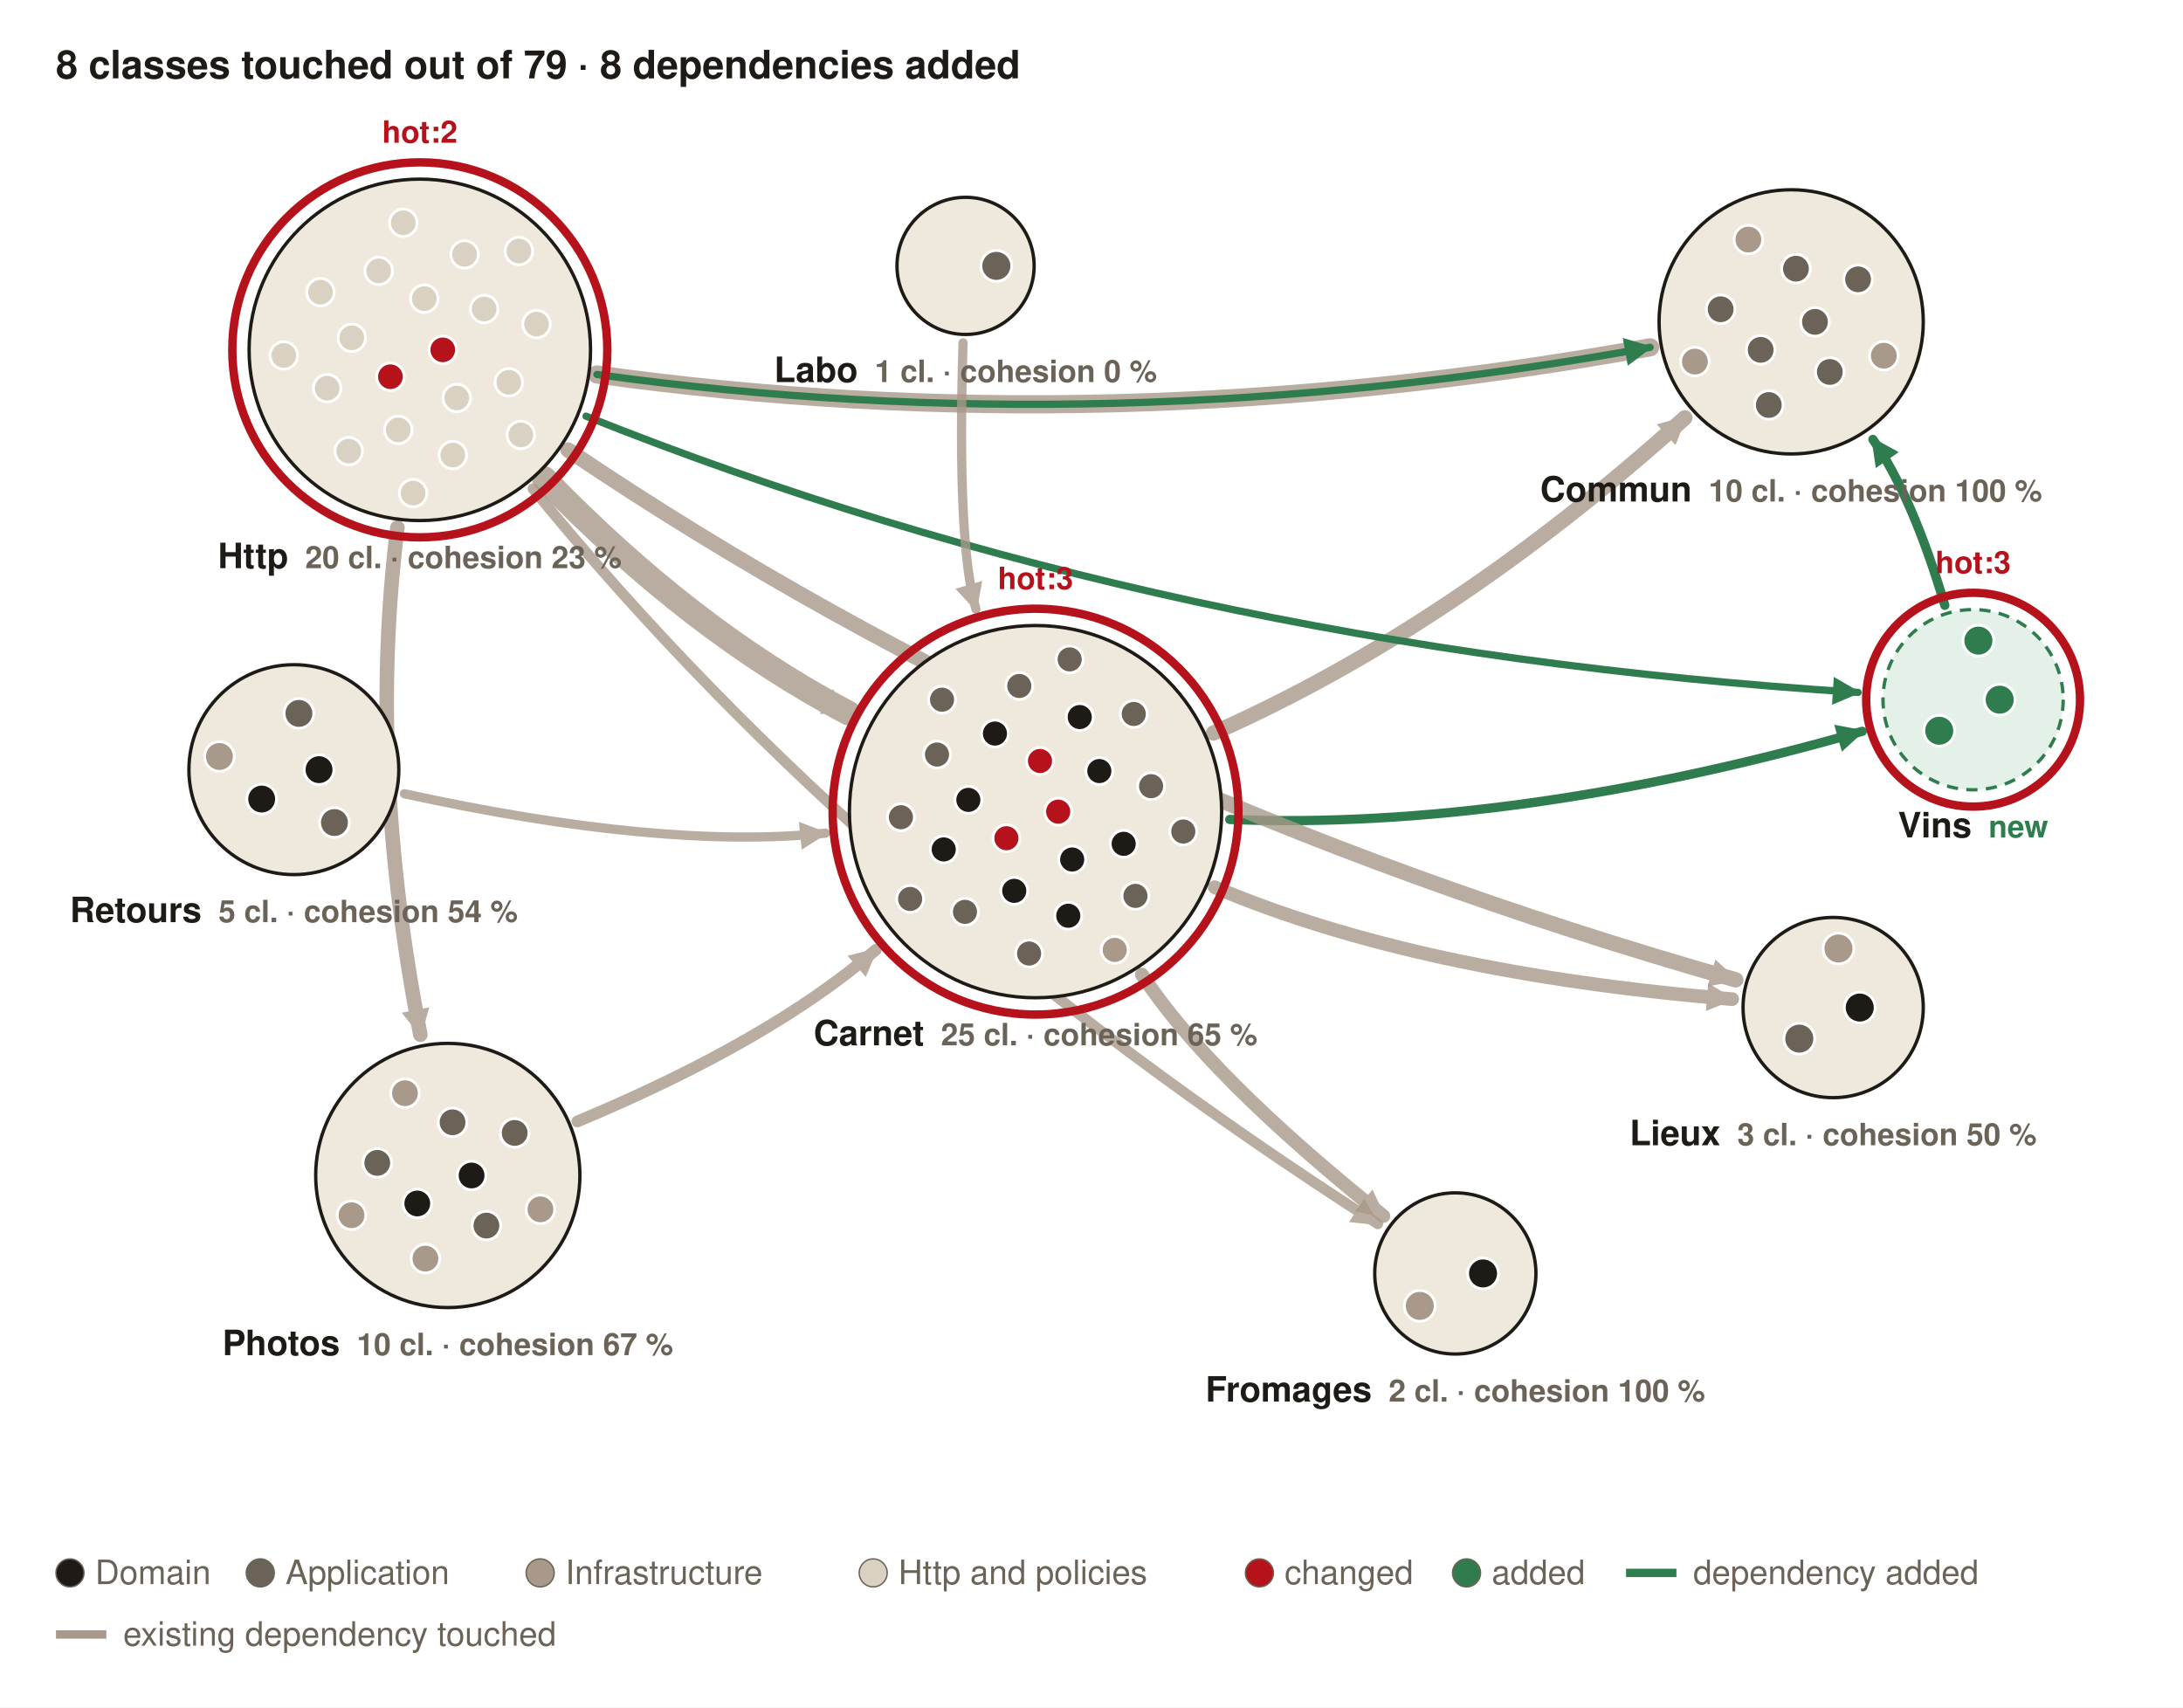
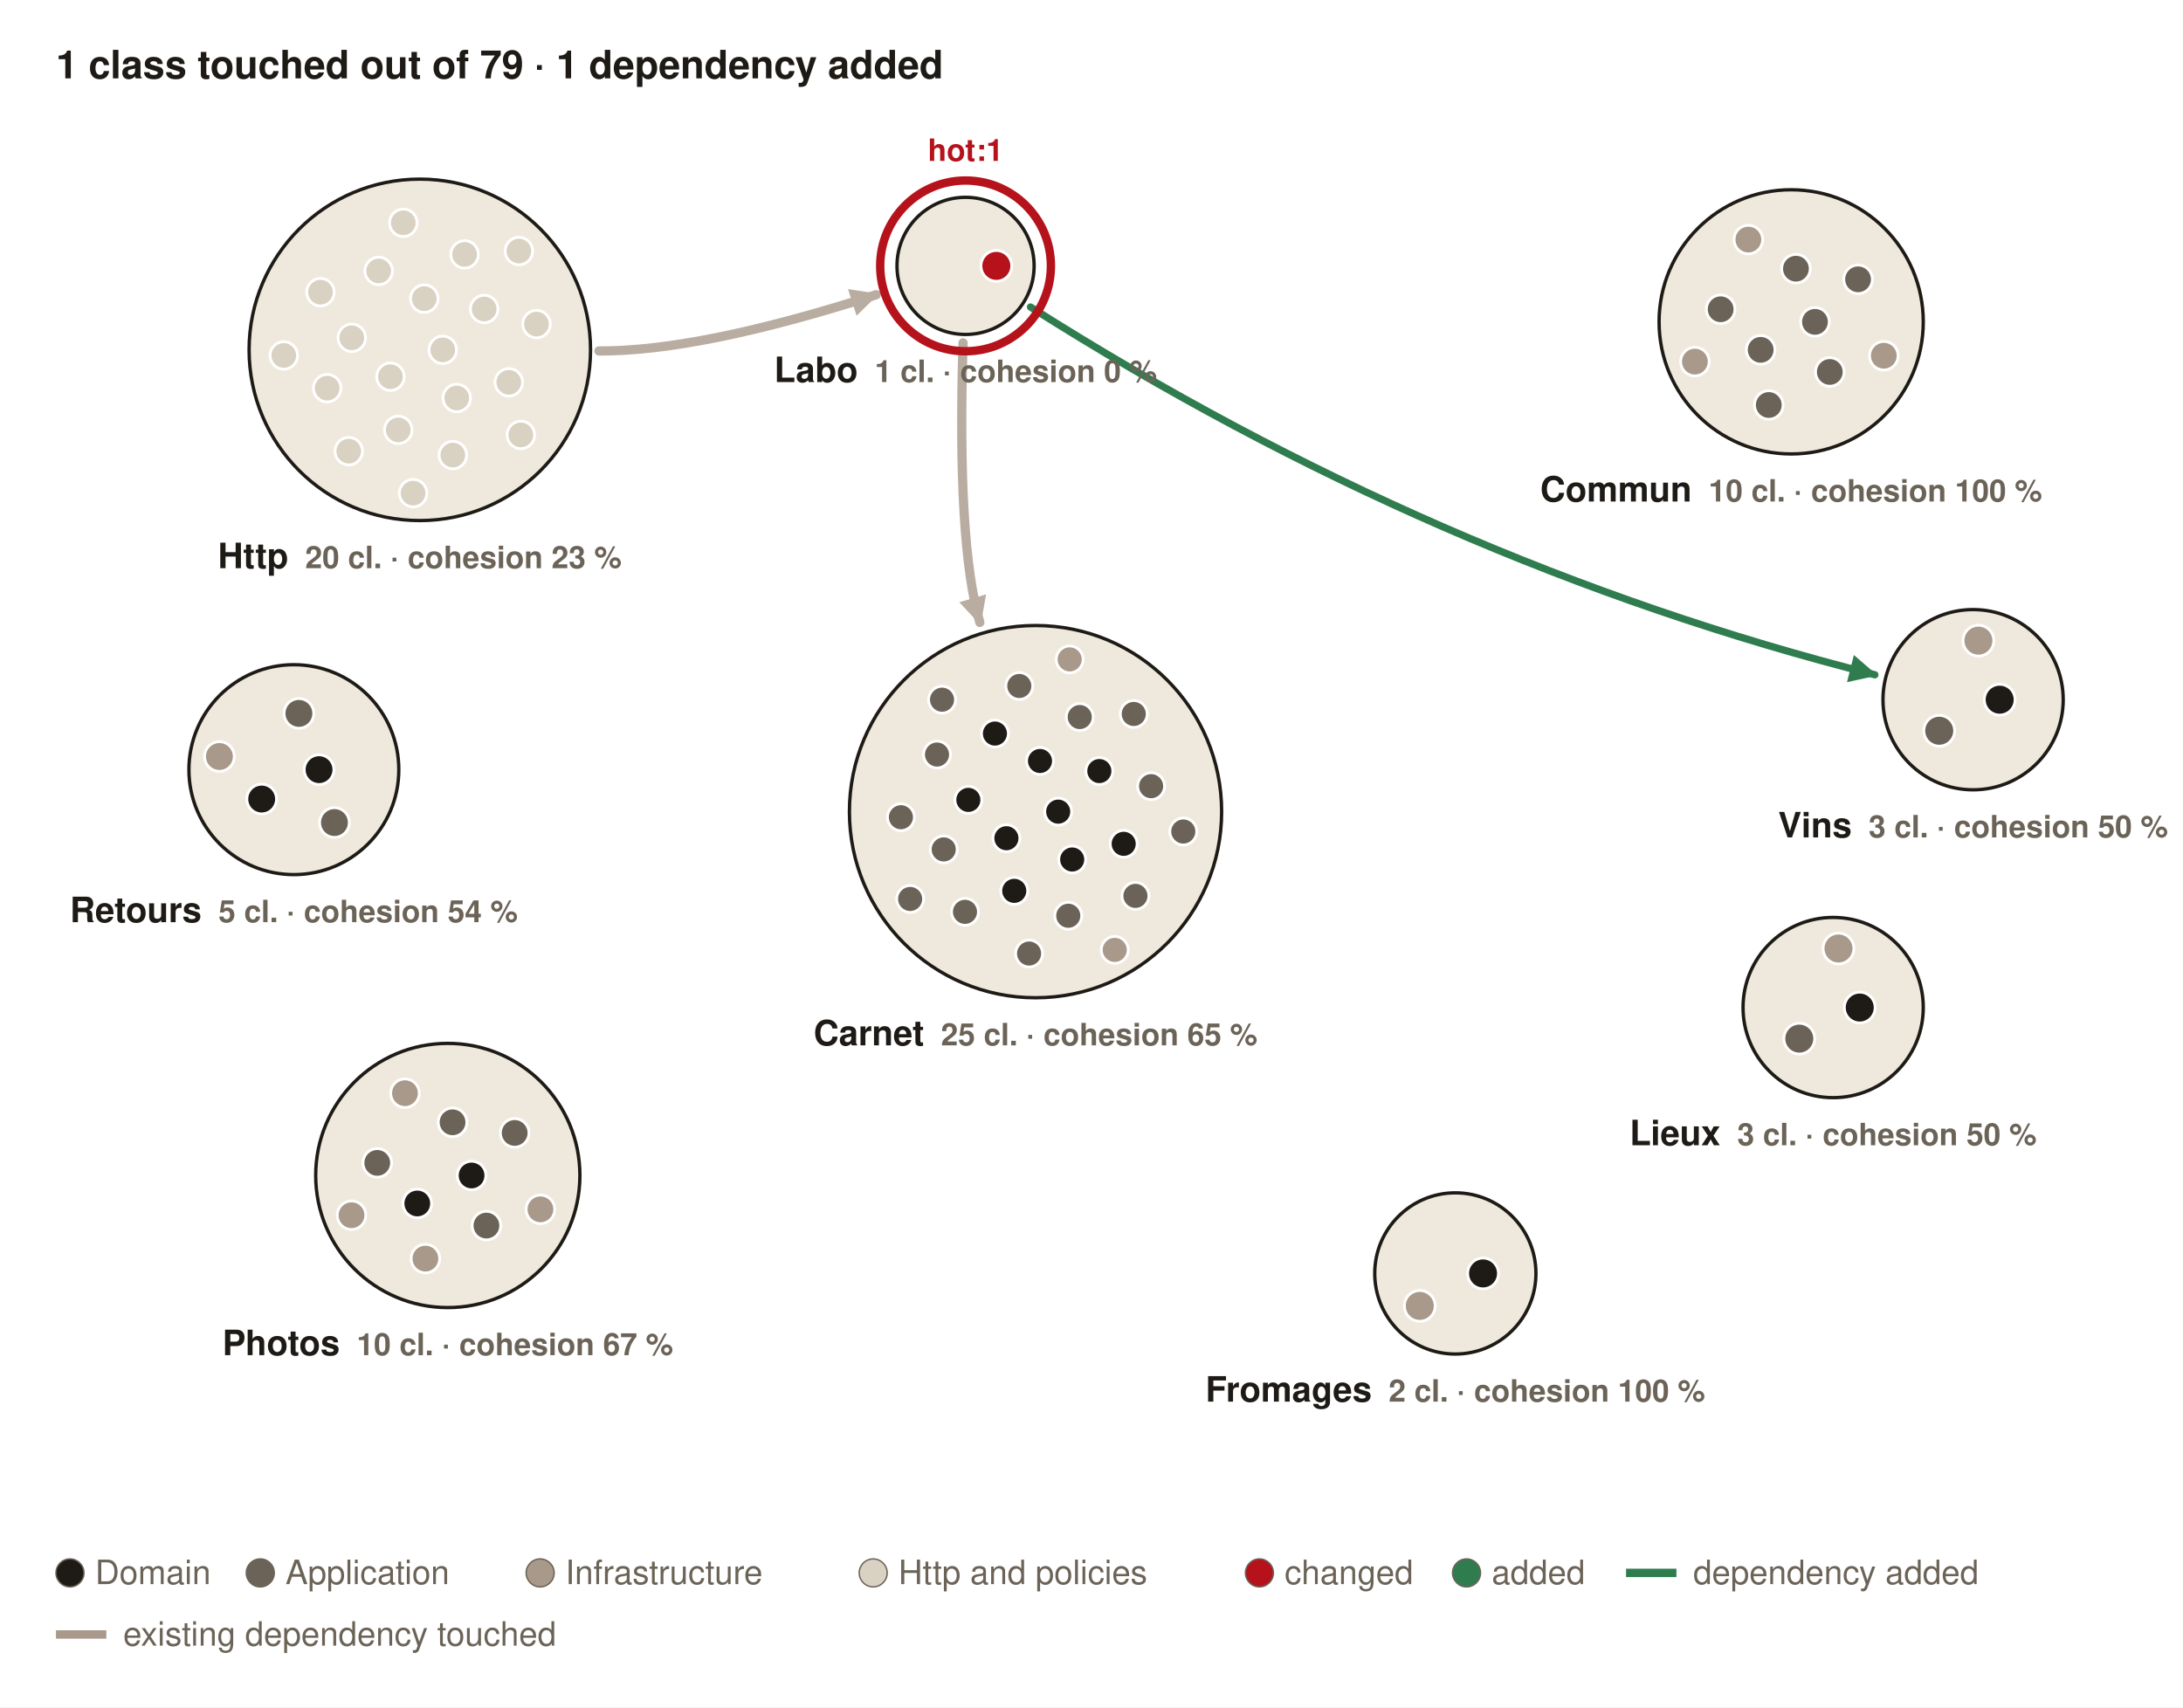
<svg xmlns="http://www.w3.org/2000/svg" viewBox="0 0 780 610" width="780" height="610" font-family="-apple-system, 'Segoe UI', Helvetica, Arial, sans-serif">
  <style>text{fill:#1e1b16}.sub{fill:#6b6357;font-size:11px}.hot{fill:#b5121b;font-size:11px;font-weight:600}.new{fill:#2f7d4f;font-size:11px;font-weight:600}.legend{fill:#6b6357;font-size:12px}</style>
  <defs>
    <marker id="arrow-edge" viewBox="0 0 10 10" refX="9" refY="5" markerUnits="userSpaceOnUse" markerWidth="10" markerHeight="10" orient="auto-start-reverse">
      <path d="M0 0 L10 5 L0 10 z" fill="#a8998a" />
    </marker>
    <marker id="arrow-added" viewBox="0 0 10 10" refX="9" refY="5" markerUnits="userSpaceOnUse" markerWidth="10" markerHeight="10" orient="auto-start-reverse">
      <path d="M0 0 L10 5 L0 10 z" fill="#2f7d4f" />
    </marker>
  </defs>
  <rect width="780" height="610" fill="#ffffff" />
-   <text x="20" y="28" font-size="14" font-weight="600">8 classes touched out of 79 · 8 dependencies added</text>
-   <path d="M433.6 261.9 Q519.0 224.1 602.0 149.3" fill="none" stroke="#a8998a" stroke-width="5.5" stroke-linecap="round" opacity="0.8" marker-end="url(#arrow-edge)" />
-   <path d="M408.0 348.2 Q431.8 384.5 494.3 434.5" fill="none" stroke="#a8998a" stroke-width="4.9" stroke-linecap="round" opacity="0.8" marker-end="url(#arrow-edge)" />
-   <path d="M434.0 317.0 Q506.9 347.8 618.9 357.0" fill="none" stroke="#a8998a" stroke-width="4.9" stroke-linecap="round" opacity="0.8" marker-end="url(#arrow-edge)" />
-   <path d="M439.4 292.8 Q540.7 296.8 665.4 261.3" fill="none" stroke="#2f7d4f" stroke-width="3.3" stroke-linecap="round" marker-end="url(#arrow-added)" />
-   <path d="M213.3 133.8 Q395.8 159.2 589.6 124.1" fill="none" stroke="#a8998a" stroke-width="6.5" stroke-linecap="round" opacity="0.8" marker-end="url(#arrow-edge)" />
-   <path d="M213.3 133.8 Q395.8 159.2 589.6 124.1" fill="none" stroke="#2f7d4f" stroke-width="2.6" stroke-linecap="round" marker-end="url(#arrow-added)" />
-   <path d="M194.5 171.0 Q246.8 225.1 303.2 254.8" fill="none" stroke="#a8998a" stroke-width="8.8" stroke-linecap="round" opacity="0.8" marker-end="url(#arrow-edge)" />
-   <path d="M190.4 174.6 Q308.6 319.6 492.3 437.3" fill="none" stroke="#a8998a" stroke-width="3.8" stroke-linecap="round" opacity="0.8" marker-end="url(#arrow-edge)" />
-   <path d="M203.0 160.8 Q383.7 282.9 620.2 350.1" fill="none" stroke="#a8998a" stroke-width="5.5" stroke-linecap="round" opacity="0.8" marker-end="url(#arrow-edge)" />
-   <path d="M142.0 188.5 Q131.4 273.3 150.2 369.7" fill="none" stroke="#a8998a" stroke-width="5.2" stroke-linecap="round" opacity="0.8" marker-end="url(#arrow-edge)" />
-   <path d="M209.4 148.7 Q417.5 231.9 663.9 247.4" fill="none" stroke="#2f7d4f" stroke-width="2.6" stroke-linecap="round" marker-end="url(#arrow-added)" />
-   <path d="M344.1 122.5 Q341.9 194.5 348.7 217.6" fill="none" stroke="#a8998a" stroke-width="3.3" stroke-linecap="round" opacity="0.8" marker-end="url(#arrow-edge)" />
-   <path d="M206.3 400.7 Q275.4 371.8 312.9 339.4" fill="none" stroke="#a8998a" stroke-width="4.2" stroke-linecap="round" opacity="0.8" marker-end="url(#arrow-edge)" />
-   <path d="M144.5 283.6 Q236.3 303.7 294.9 297.7" fill="none" stroke="#a8998a" stroke-width="3.3" stroke-linecap="round" opacity="0.8" marker-end="url(#arrow-edge)" />
-   <path d="M694.9 216.3 Q683.3 177.3 669.2 157.0" fill="none" stroke="#2f7d4f" stroke-width="3.3" stroke-linecap="round" marker-end="url(#arrow-added)" />
-   <circle cx="370" cy="290" r="72.5" fill="none" stroke="#b5121b" stroke-width="3" />
-   <text x="370" y="210.5" text-anchor="middle" class="hot">hot:3</text>
+   <text x="20" y="28" font-size="14" font-weight="600">1 class touched out of 79 · 1 dependency added</text>
+   <path d="M214.0 125.4 Q249.9 125.6 313.1 105.3" fill="none" stroke="#a8998a" stroke-width="3.3" stroke-linecap="round" opacity="0.8" marker-end="url(#arrow-edge)" />
+   <path d="M344.1 122.5 Q341.9 194.5 350.1 222.4" fill="none" stroke="#a8998a" stroke-width="3.3" stroke-linecap="round" opacity="0.8" marker-end="url(#arrow-edge)" />
+   <path d="M368.2 109.7 Q512.6 201.3 669.9 241.1" fill="none" stroke="#2f7d4f" stroke-width="2.6" stroke-linecap="round" marker-end="url(#arrow-added)" />
  <circle cx="370" cy="290" r="66.5" fill="#efe9dd" stroke="#1e1b16" stroke-width="1.2" />
-   <circle cx="378.1" cy="290.0" r="4.8" fill="#b5121b" stroke="#ffffff" stroke-width="1" />
-   <circle cx="359.6" cy="299.5" r="4.8" fill="#b5121b" stroke="#ffffff" stroke-width="1" />
-   <circle cx="371.6" cy="271.9" r="4.8" fill="#b5121b" stroke="#ffffff" stroke-width="1" />
+   <circle cx="378.1" cy="290.0" r="4.8" fill="#1e1b16" stroke="#ffffff" stroke-width="1" />
+   <circle cx="359.6" cy="299.5" r="4.8" fill="#1e1b16" stroke="#ffffff" stroke-width="1" />
+   <circle cx="371.6" cy="271.9" r="4.8" fill="#1e1b16" stroke="#ffffff" stroke-width="1" />
  <circle cx="383.1" cy="307.1" r="4.8" fill="#1e1b16" stroke="#ffffff" stroke-width="1" />
  <circle cx="346.0" cy="285.8" r="4.8" fill="#1e1b16" stroke="#ffffff" stroke-width="1" />
  <circle cx="392.8" cy="275.5" r="4.8" fill="#1e1b16" stroke="#ffffff" stroke-width="1" />
  <circle cx="362.4" cy="318.3" r="4.8" fill="#1e1b16" stroke="#ffffff" stroke-width="1" />
  <circle cx="355.5" cy="262.1" r="4.8" fill="#1e1b16" stroke="#ffffff" stroke-width="1" />
  <circle cx="401.5" cy="301.5" r="4.8" fill="#1e1b16" stroke="#ffffff" stroke-width="1" />
-   <circle cx="337.2" cy="303.5" r="4.8" fill="#1e1b16" stroke="#ffffff" stroke-width="1" />
-   <circle cx="385.8" cy="256.2" r="4.8" fill="#1e1b16" stroke="#ffffff" stroke-width="1" />
-   <circle cx="381.7" cy="327.2" r="4.8" fill="#1e1b16" stroke="#ffffff" stroke-width="1" />
+   <circle cx="337.2" cy="303.5" r="4.8" fill="#6b6357" stroke="#ffffff" stroke-width="1" />
+   <circle cx="385.8" cy="256.2" r="4.8" fill="#6b6357" stroke="#ffffff" stroke-width="1" />
+   <circle cx="381.7" cy="327.2" r="4.8" fill="#6b6357" stroke="#ffffff" stroke-width="1" />
  <circle cx="334.8" cy="269.6" r="4.8" fill="#6b6357" stroke="#ffffff" stroke-width="1" />
  <circle cx="411.3" cy="280.9" r="4.8" fill="#6b6357" stroke="#ffffff" stroke-width="1" />
  <circle cx="344.8" cy="325.8" r="4.8" fill="#6b6357" stroke="#ffffff" stroke-width="1" />
  <circle cx="364.2" cy="245.1" r="4.8" fill="#6b6357" stroke="#ffffff" stroke-width="1" />
  <circle cx="405.7" cy="320.1" r="4.8" fill="#6b6357" stroke="#ffffff" stroke-width="1" />
  <circle cx="321.9" cy="292.0" r="4.8" fill="#6b6357" stroke="#ffffff" stroke-width="1" />
  <circle cx="405.1" cy="255.1" r="4.8" fill="#6b6357" stroke="#ffffff" stroke-width="1" />
  <circle cx="367.7" cy="340.7" r="4.8" fill="#6b6357" stroke="#ffffff" stroke-width="1" />
  <circle cx="336.6" cy="250.0" r="4.8" fill="#6b6357" stroke="#ffffff" stroke-width="1" />
  <circle cx="422.8" cy="297.1" r="4.8" fill="#6b6357" stroke="#ffffff" stroke-width="1" />
  <circle cx="325.2" cy="321.2" r="4.8" fill="#6b6357" stroke="#ffffff" stroke-width="1" />
-   <circle cx="382.2" cy="235.6" r="4.8" fill="#6b6357" stroke="#ffffff" stroke-width="1" />
+   <circle cx="382.2" cy="235.6" r="4.8" fill="#a8998a" stroke="#ffffff" stroke-width="1" />
  <circle cx="398.3" cy="339.4" r="4.8" fill="#a8998a" stroke="#ffffff" stroke-width="1" />
  <text x="370" y="373.5" text-anchor="middle" font-size="12.5" font-weight="600">Carnet<tspan dx="6" class="sub">25 cl. · cohesion 65 %</tspan>
  </text>
  <circle cx="640" cy="115" r="47.2" fill="#efe9dd" stroke="#1e1b16" stroke-width="1.2" />
  <circle cx="648.5" cy="115.0" r="5.1" fill="#6b6357" stroke="#ffffff" stroke-width="1" />
  <circle cx="629.1" cy="125.0" r="5.1" fill="#6b6357" stroke="#ffffff" stroke-width="1" />
  <circle cx="641.7" cy="96.0" r="5.1" fill="#6b6357" stroke="#ffffff" stroke-width="1" />
  <circle cx="653.8" cy="132.9" r="5.1" fill="#6b6357" stroke="#ffffff" stroke-width="1" />
  <circle cx="614.8" cy="110.5" r="5.1" fill="#6b6357" stroke="#ffffff" stroke-width="1" />
  <circle cx="663.9" cy="99.8" r="5.1" fill="#6b6357" stroke="#ffffff" stroke-width="1" />
  <circle cx="632.0" cy="144.7" r="5.1" fill="#6b6357" stroke="#ffffff" stroke-width="1" />
  <circle cx="624.7" cy="85.6" r="5.1" fill="#a8998a" stroke="#ffffff" stroke-width="1" />
  <circle cx="673.1" cy="127.1" r="5.1" fill="#a8998a" stroke="#ffffff" stroke-width="1" />
  <circle cx="605.6" cy="129.2" r="5.1" fill="#a8998a" stroke="#ffffff" stroke-width="1" />
  <text x="640" y="179.2" text-anchor="middle" font-size="12.5" font-weight="600">Commun<tspan dx="6" class="sub">10 cl. · cohesion 100 %</tspan>
  </text>
  <circle cx="520" cy="455" r="28.8" fill="#efe9dd" stroke="#1e1b16" stroke-width="1.2" />
  <circle cx="529.9" cy="455.0" r="5.5" fill="#1e1b16" stroke="#ffffff" stroke-width="1" />
  <circle cx="507.3" cy="466.6" r="5.5" fill="#a8998a" stroke="#ffffff" stroke-width="1" />
  <text x="520" y="500.8" text-anchor="middle" font-size="12.5" font-weight="600">Fromages<tspan dx="6" class="sub">2 cl. · cohesion 100 %</tspan>
  </text>
-   <circle cx="150" cy="125" r="67.0" fill="none" stroke="#b5121b" stroke-width="3" />
-   <text x="150" y="51.0" text-anchor="middle" class="hot">hot:2</text>
  <circle cx="150" cy="125" r="61.0" fill="#efe9dd" stroke="#1e1b16" stroke-width="1.2" />
-   <circle cx="158.2" cy="125.0" r="4.9" fill="#b5121b" stroke="#ffffff" stroke-width="1" />
-   <circle cx="139.5" cy="134.6" r="4.9" fill="#b5121b" stroke="#ffffff" stroke-width="1" />
+   <circle cx="158.2" cy="125.0" r="4.9" fill="#d9d1c2" stroke="#ffffff" stroke-width="1" />
+   <circle cx="139.5" cy="134.6" r="4.9" fill="#d9d1c2" stroke="#ffffff" stroke-width="1" />
  <circle cx="151.6" cy="106.7" r="4.9" fill="#d9d1c2" stroke="#ffffff" stroke-width="1" />
  <circle cx="163.2" cy="142.2" r="4.9" fill="#d9d1c2" stroke="#ffffff" stroke-width="1" />
  <circle cx="125.7" cy="120.7" r="4.9" fill="#d9d1c2" stroke="#ffffff" stroke-width="1" />
  <circle cx="173.0" cy="110.4" r="4.9" fill="#d9d1c2" stroke="#ffffff" stroke-width="1" />
  <circle cx="142.3" cy="153.6" r="4.9" fill="#d9d1c2" stroke="#ffffff" stroke-width="1" />
  <circle cx="135.3" cy="96.8" r="4.9" fill="#d9d1c2" stroke="#ffffff" stroke-width="1" />
  <circle cx="181.8" cy="136.6" r="4.9" fill="#d9d1c2" stroke="#ffffff" stroke-width="1" />
  <circle cx="116.9" cy="138.7" r="4.9" fill="#d9d1c2" stroke="#ffffff" stroke-width="1" />
  <circle cx="166.0" cy="90.9" r="4.9" fill="#d9d1c2" stroke="#ffffff" stroke-width="1" />
  <circle cx="161.8" cy="162.6" r="4.9" fill="#d9d1c2" stroke="#ffffff" stroke-width="1" />
  <circle cx="114.5" cy="104.4" r="4.9" fill="#d9d1c2" stroke="#ffffff" stroke-width="1" />
  <circle cx="191.7" cy="115.8" r="4.9" fill="#d9d1c2" stroke="#ffffff" stroke-width="1" />
  <circle cx="124.6" cy="161.2" r="4.9" fill="#d9d1c2" stroke="#ffffff" stroke-width="1" />
  <circle cx="144.1" cy="79.6" r="4.9" fill="#d9d1c2" stroke="#ffffff" stroke-width="1" />
  <circle cx="186.1" cy="155.4" r="4.9" fill="#d9d1c2" stroke="#ffffff" stroke-width="1" />
  <circle cx="101.4" cy="127.0" r="4.9" fill="#d9d1c2" stroke="#ffffff" stroke-width="1" />
  <circle cx="185.4" cy="89.7" r="4.9" fill="#d9d1c2" stroke="#ffffff" stroke-width="1" />
  <circle cx="147.6" cy="176.2" r="4.9" fill="#d9d1c2" stroke="#ffffff" stroke-width="1" />
  <text x="150" y="203.0" text-anchor="middle" font-size="12.5" font-weight="600">Http<tspan dx="6" class="sub">20 cl. · cohesion 23 %</tspan>
  </text>
+   <circle cx="345" cy="95" r="30.5" fill="none" stroke="#b5121b" stroke-width="3" />
+   <text x="345" y="57.5" text-anchor="middle" class="hot">hot:1</text>
  <circle cx="345" cy="95" r="24.5" fill="#efe9dd" stroke="#1e1b16" stroke-width="1.2" />
-   <circle cx="356.0" cy="95.0" r="5.5" fill="#6b6357" stroke="#ffffff" stroke-width="1" />
+   <circle cx="356.0" cy="95.0" r="5.5" fill="#b5121b" stroke="#ffffff" stroke-width="1" />
  <text x="345" y="136.5" text-anchor="middle" font-size="12.5" font-weight="600">Labo<tspan dx="6" class="sub">1 cl. · cohesion 0 %</tspan>
  </text>
  <circle cx="655" cy="360" r="32.2" fill="#efe9dd" stroke="#1e1b16" stroke-width="1.2" />
  <circle cx="664.5" cy="360.0" r="5.5" fill="#1e1b16" stroke="#ffffff" stroke-width="1" />
  <circle cx="642.9" cy="371.1" r="5.5" fill="#6b6357" stroke="#ffffff" stroke-width="1" />
  <circle cx="656.9" cy="338.9" r="5.5" fill="#a8998a" stroke="#ffffff" stroke-width="1" />
  <text x="655" y="409.2" text-anchor="middle" font-size="12.5" font-weight="600">Lieux<tspan dx="6" class="sub">3 cl. · cohesion 50 %</tspan>
  </text>
  <circle cx="160" cy="420" r="47.2" fill="#efe9dd" stroke="#1e1b16" stroke-width="1.2" />
  <circle cx="168.5" cy="420.0" r="5.1" fill="#1e1b16" stroke="#ffffff" stroke-width="1" />
  <circle cx="149.1" cy="430.0" r="5.1" fill="#1e1b16" stroke="#ffffff" stroke-width="1" />
  <circle cx="161.7" cy="401.0" r="5.1" fill="#6b6357" stroke="#ffffff" stroke-width="1" />
  <circle cx="173.8" cy="437.9" r="5.1" fill="#6b6357" stroke="#ffffff" stroke-width="1" />
  <circle cx="134.8" cy="415.5" r="5.1" fill="#6b6357" stroke="#ffffff" stroke-width="1" />
  <circle cx="183.9" cy="404.8" r="5.1" fill="#6b6357" stroke="#ffffff" stroke-width="1" />
  <circle cx="152.0" cy="449.7" r="5.1" fill="#a8998a" stroke="#ffffff" stroke-width="1" />
  <circle cx="144.7" cy="390.6" r="5.1" fill="#a8998a" stroke="#ffffff" stroke-width="1" />
  <circle cx="193.1" cy="432.1" r="5.1" fill="#a8998a" stroke="#ffffff" stroke-width="1" />
  <circle cx="125.6" cy="434.2" r="5.1" fill="#a8998a" stroke="#ffffff" stroke-width="1" />
  <text x="160" y="484.2" text-anchor="middle" font-size="12.5" font-weight="600">Photos<tspan dx="6" class="sub">10 cl. · cohesion 67 %</tspan>
  </text>
  <circle cx="105" cy="275" r="37.5" fill="#efe9dd" stroke="#1e1b16" stroke-width="1.2" />
  <circle cx="114.0" cy="275.0" r="5.3" fill="#1e1b16" stroke="#ffffff" stroke-width="1" />
  <circle cx="93.5" cy="285.5" r="5.3" fill="#1e1b16" stroke="#ffffff" stroke-width="1" />
  <circle cx="106.8" cy="254.9" r="5.3" fill="#6b6357" stroke="#ffffff" stroke-width="1" />
  <circle cx="119.5" cy="293.9" r="5.3" fill="#6b6357" stroke="#ffffff" stroke-width="1" />
  <circle cx="78.4" cy="270.3" r="5.3" fill="#a8998a" stroke="#ffffff" stroke-width="1" />
  <text x="105" y="329.5" text-anchor="middle" font-size="12.5" font-weight="600">Retours<tspan dx="6" class="sub">5 cl. · cohesion 54 %</tspan>
  </text>
-   <circle cx="705" cy="250" r="38.2" fill="none" stroke="#b5121b" stroke-width="3" />
-   <text x="705" y="204.8" text-anchor="middle" class="hot">hot:3</text>
-   <circle cx="705" cy="250" r="32.2" fill="#e3f1e8" stroke="#2f7d4f" stroke-width="1.2" stroke-dasharray="4 3" />
-   <circle cx="714.5" cy="250.0" r="5.5" fill="#2f7d4f" stroke="#ffffff" stroke-width="1" />
-   <circle cx="692.9" cy="261.1" r="5.5" fill="#2f7d4f" stroke="#ffffff" stroke-width="1" />
-   <circle cx="706.9" cy="228.9" r="5.5" fill="#2f7d4f" stroke="#ffffff" stroke-width="1" />
-   <text x="705" y="299.2" text-anchor="middle" font-size="12.5" font-weight="600">Vins<tspan dx="6" class="new">new</tspan>
+   <circle cx="705" cy="250" r="32.2" fill="#efe9dd" stroke="#1e1b16" stroke-width="1.2" />
+   <circle cx="714.5" cy="250.0" r="5.5" fill="#1e1b16" stroke="#ffffff" stroke-width="1" />
+   <circle cx="692.9" cy="261.1" r="5.5" fill="#6b6357" stroke="#ffffff" stroke-width="1" />
+   <circle cx="706.9" cy="228.9" r="5.5" fill="#a8998a" stroke="#ffffff" stroke-width="1" />
+   <text x="705" y="299.2" text-anchor="middle" font-size="12.5" font-weight="600">Vins<tspan dx="6" class="sub">3 cl. · cohesion 50 %</tspan>
  </text>
  <circle cx="25" cy="562" r="5" fill="#1e1b16" stroke="#6b6357" stroke-width="0.5" />
  <text x="34" y="566" class="legend">Domain</text>
  <circle cx="93" cy="562" r="5" fill="#6b6357" stroke="#6b6357" stroke-width="0.5" />
  <text x="102" y="566" class="legend">Application</text>
  <circle cx="193" cy="562" r="5" fill="#a8998a" stroke="#6b6357" stroke-width="0.5" />
  <text x="202" y="566" class="legend">Infrastructure</text>
  <circle cx="312" cy="562" r="5" fill="#d9d1c2" stroke="#6b6357" stroke-width="0.5" />
  <text x="321" y="566" class="legend">Http and policies</text>
  <circle cx="450" cy="562" r="5" fill="#b5121b" stroke="#6b6357" stroke-width="0.5" />
  <text x="459" y="566" class="legend">changed</text>
  <circle cx="524" cy="562" r="5" fill="#2f7d4f" stroke="#6b6357" stroke-width="0.5" />
  <text x="533" y="566" class="legend">added</text>
  <line x1="581" y1="562" x2="599" y2="562" stroke="#2f7d4f" stroke-width="3" />
  <text x="605" y="566" class="legend">dependency added</text>
  <line x1="20" y1="584" x2="38" y2="584" stroke="#a8998a" stroke-width="3" />
  <text x="44" y="588" class="legend">existing dependency touched</text>
</svg>
